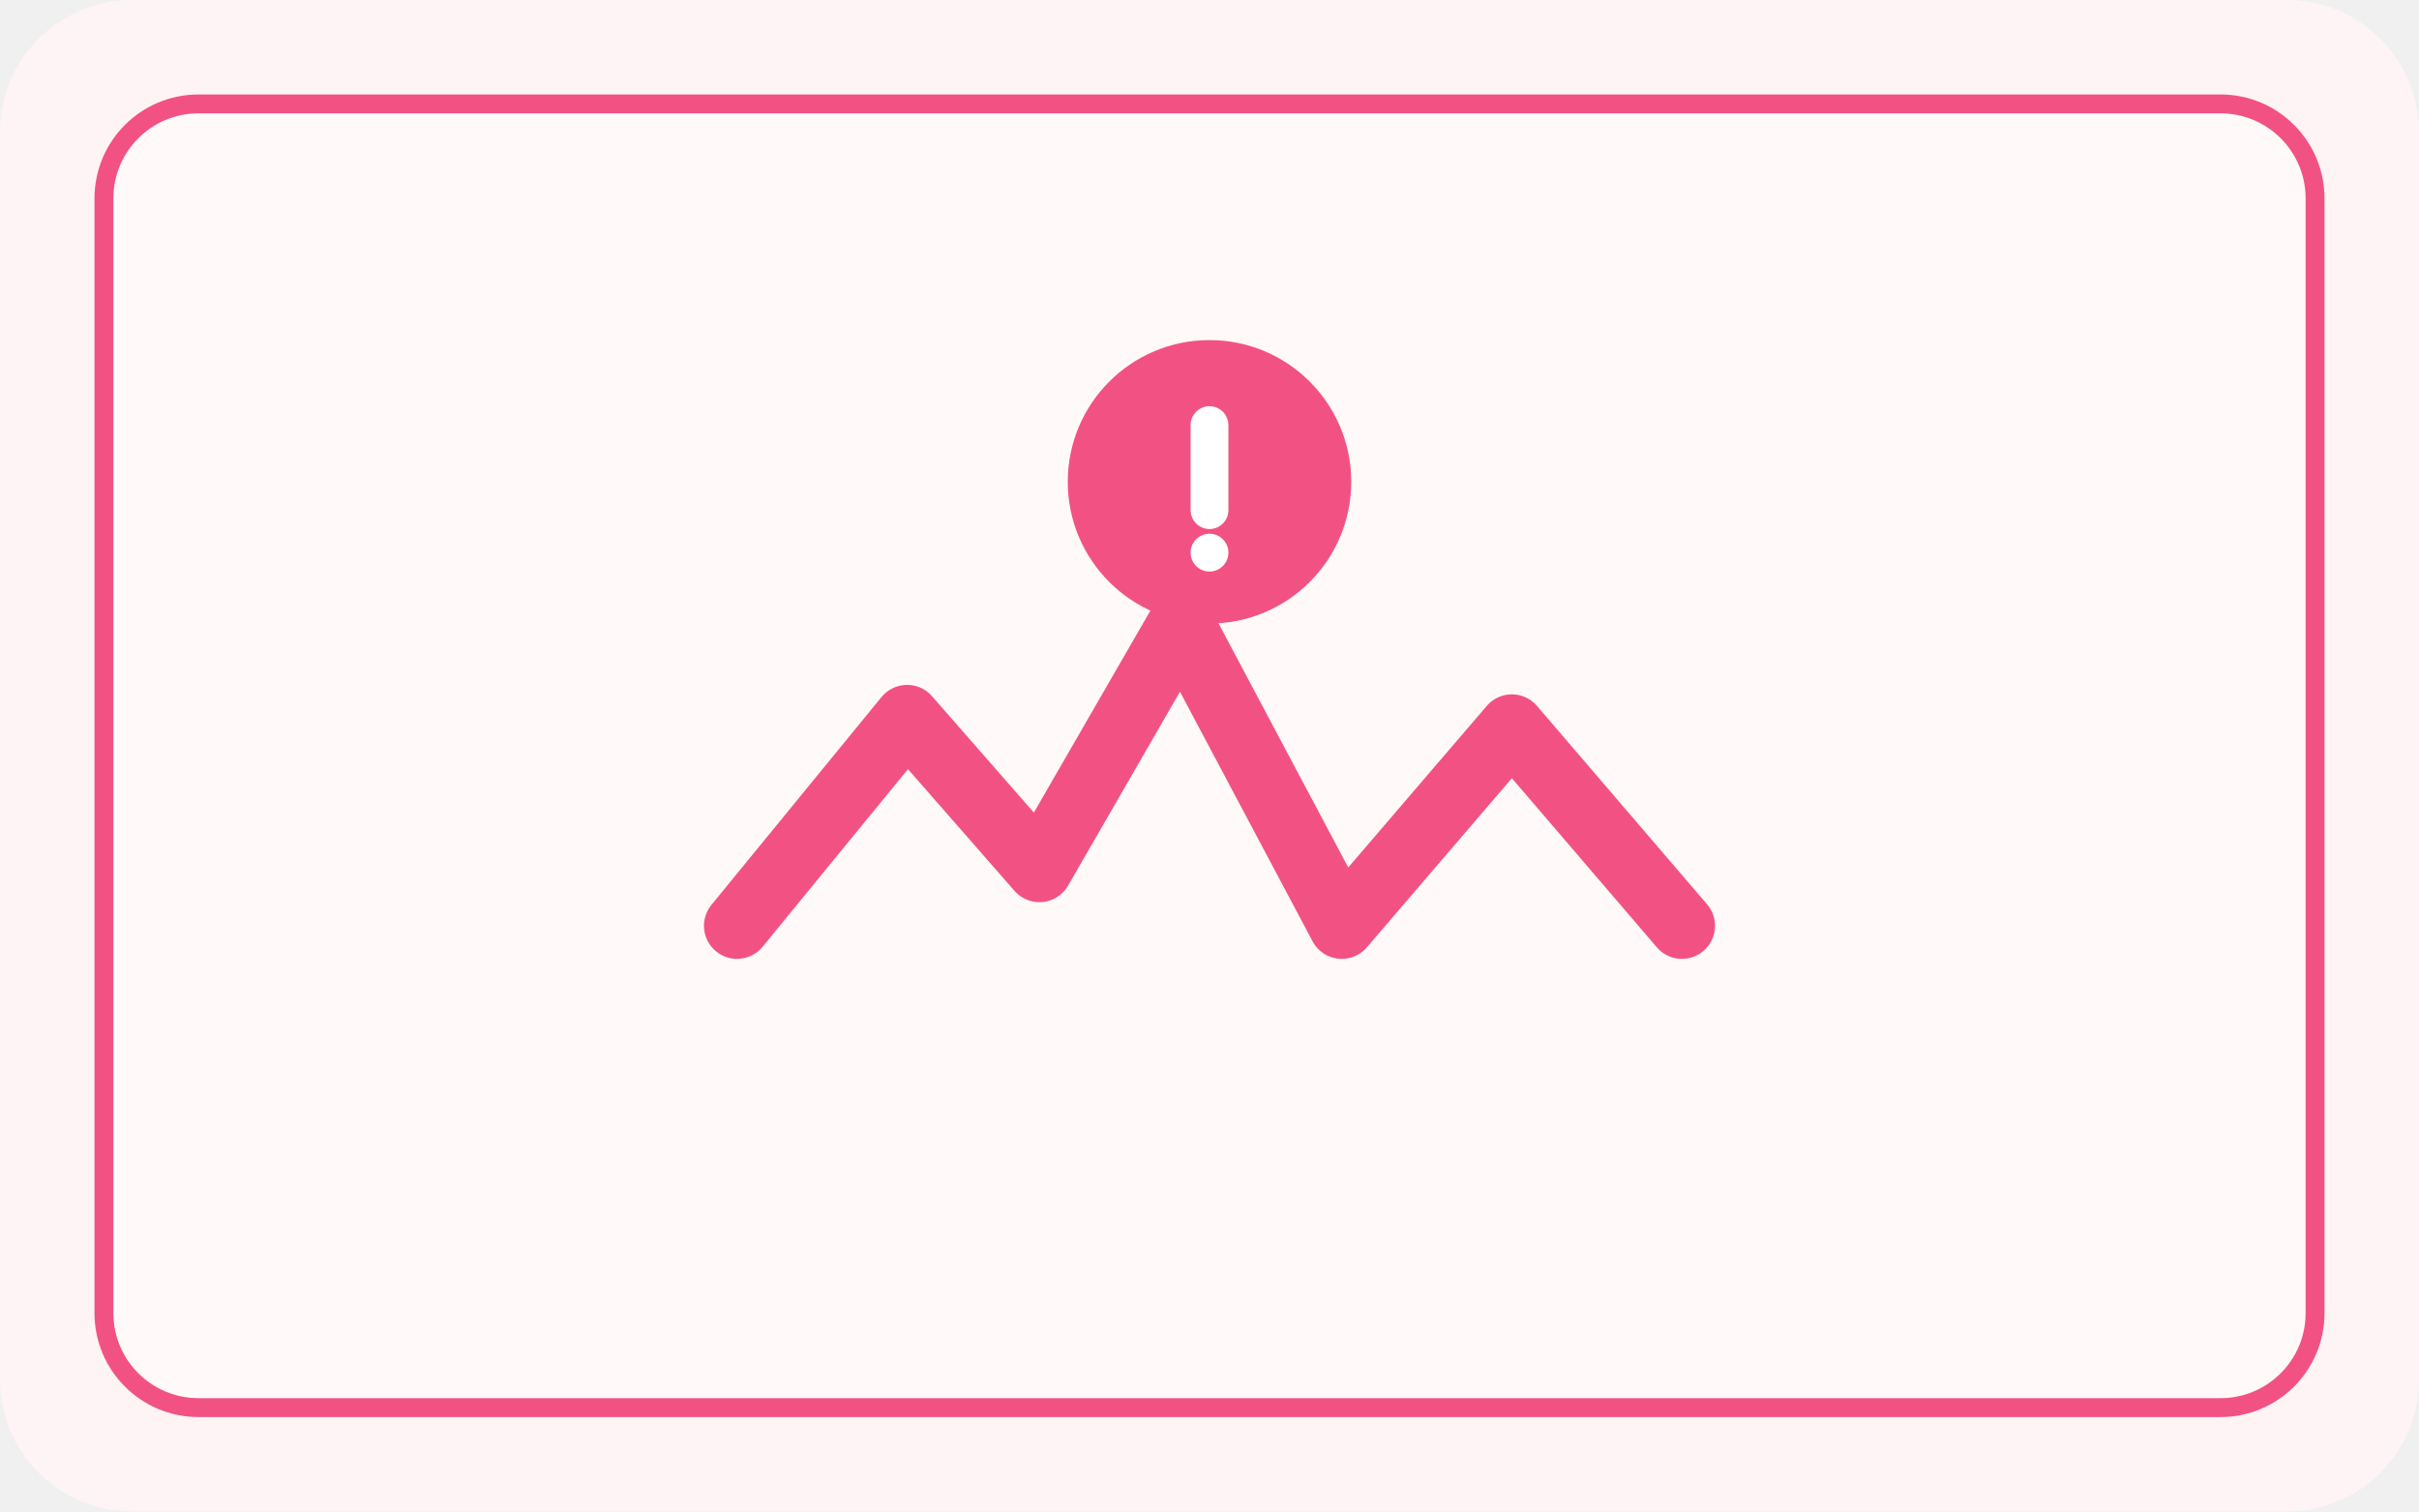
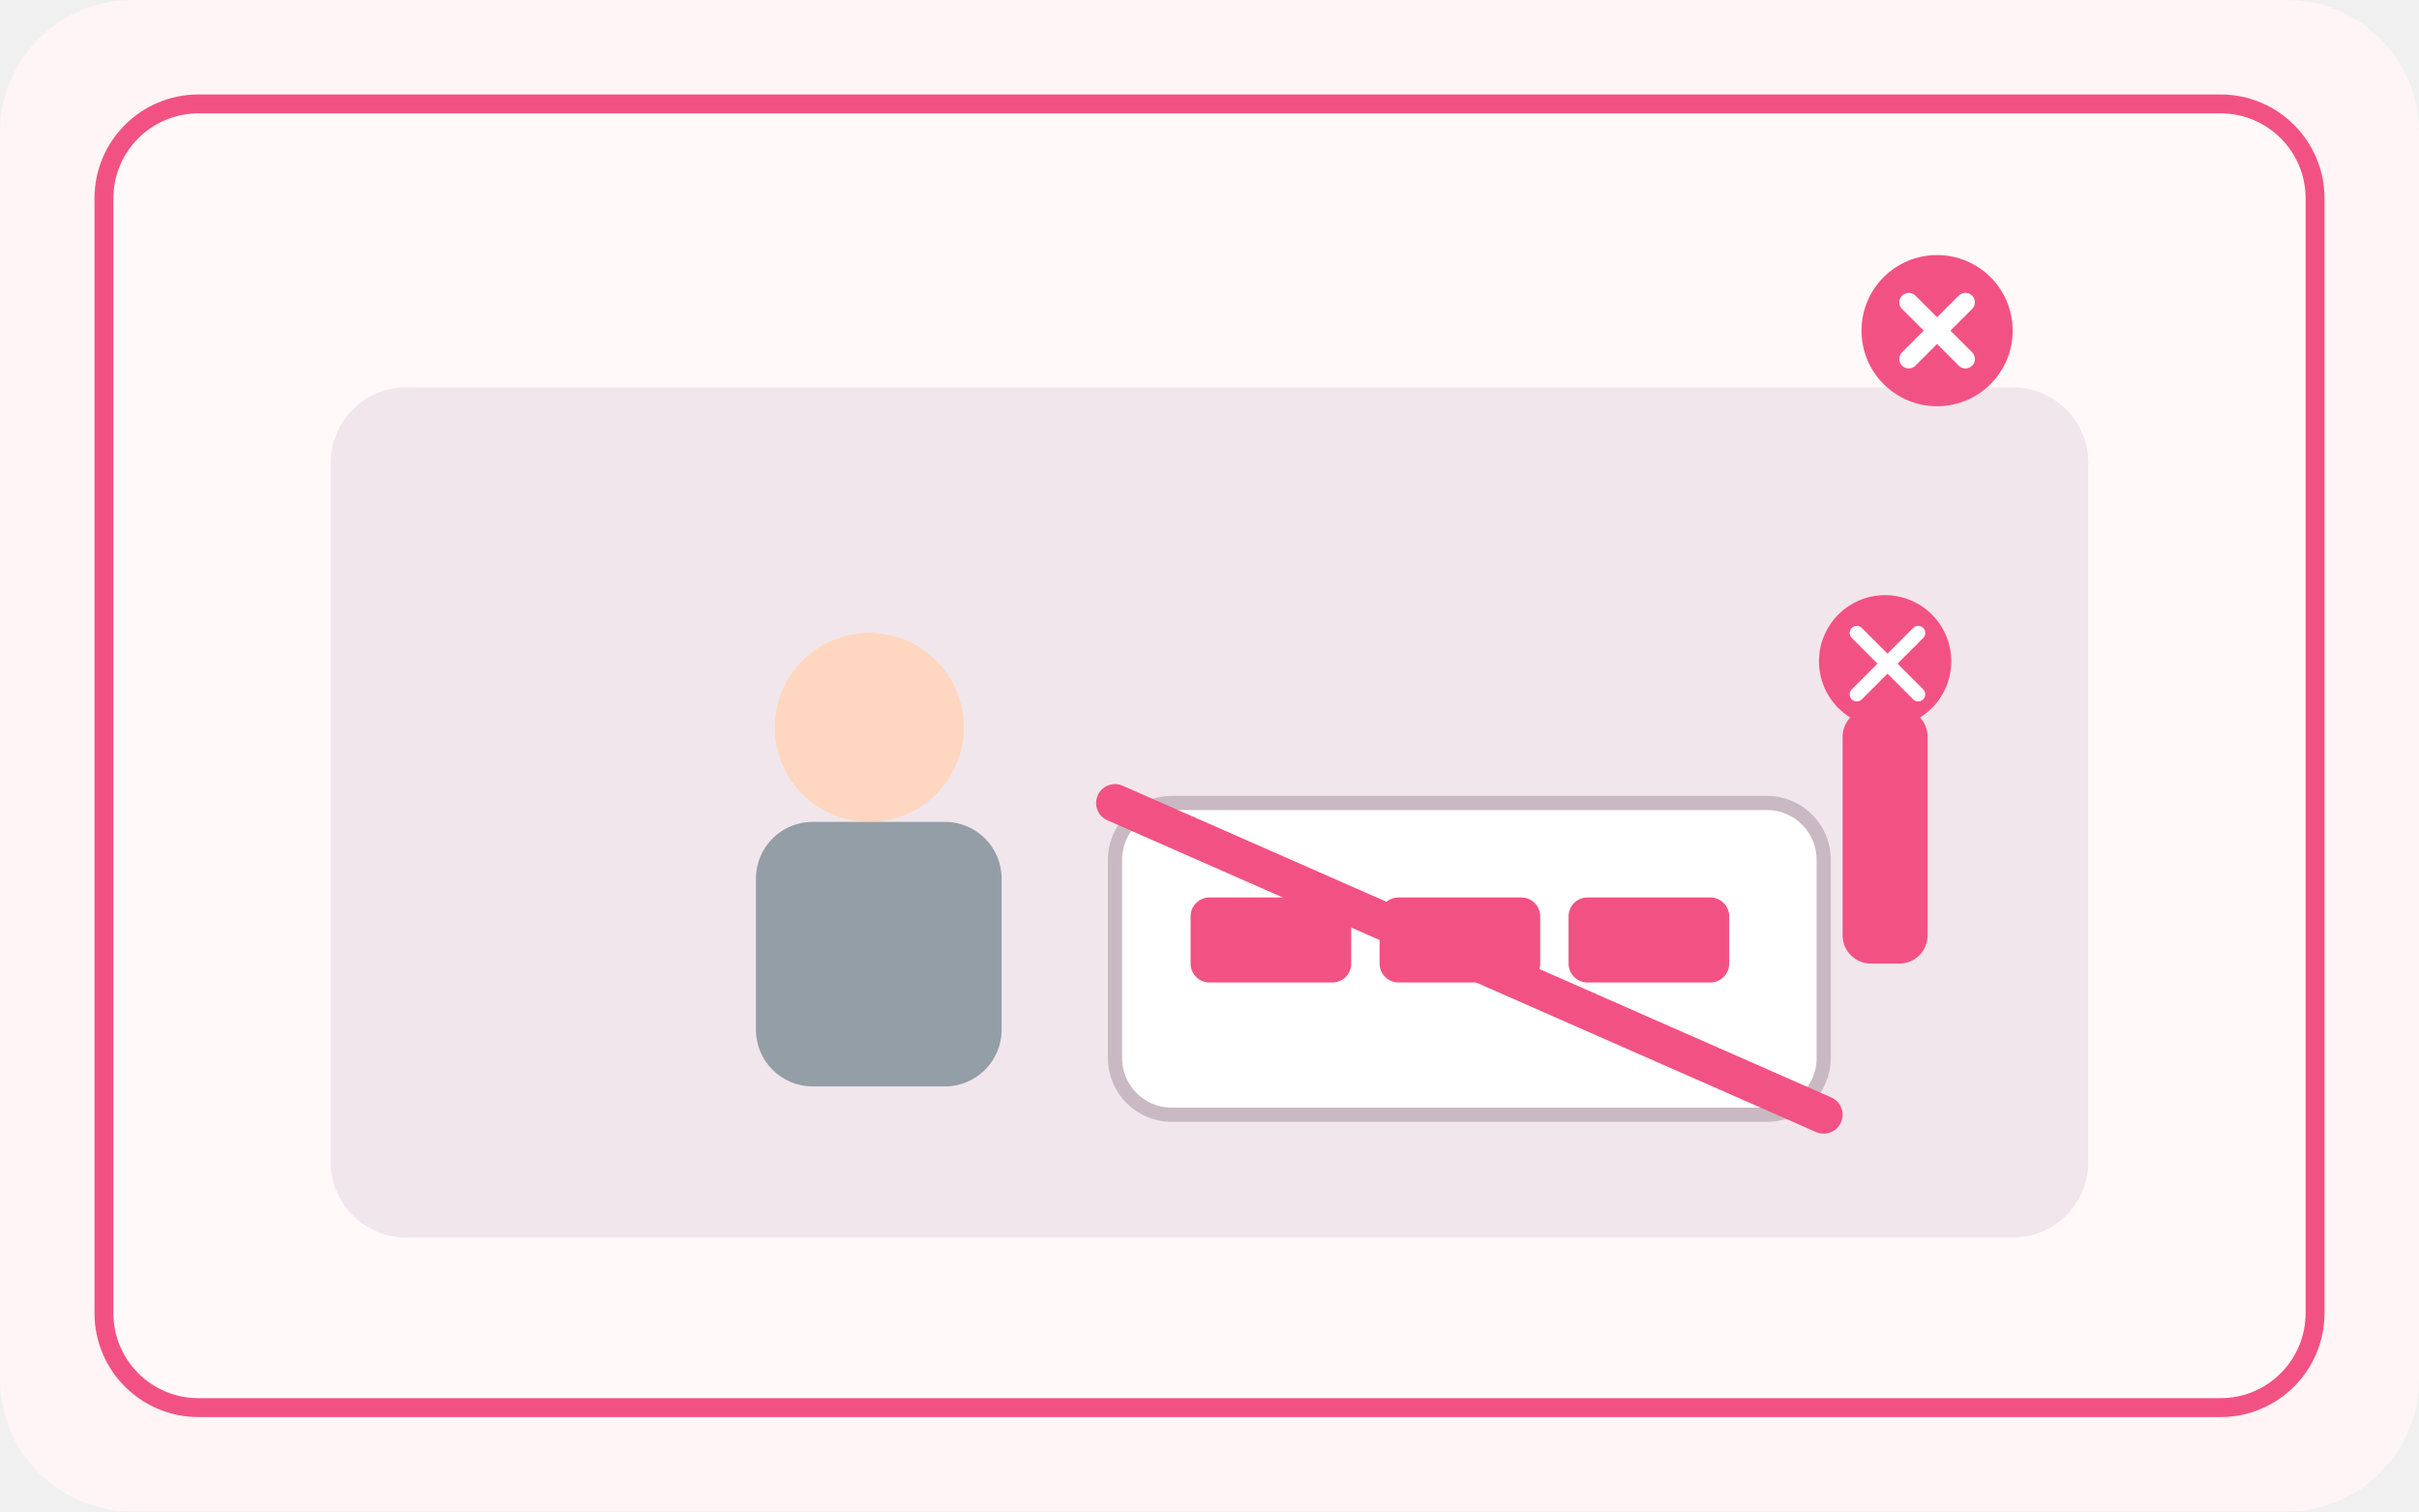
<svg xmlns="http://www.w3.org/2000/svg" width="512" height="320" viewBox="0 0 512 320" fill="none">
-   <rect width="512" height="320" rx="28" fill="#FFF4F5" />
+   <rect width="512" height="320" rx="28" fill="#FFF4F6" />
  <rect x="22" y="22" width="468" height="276" rx="20" fill="#FFF9FA" stroke="#F25283" stroke-width="4" />
-   <path d="M156 196L192 152L220 184L250 132L284 196L320 154L356 196" stroke="#F25283" stroke-width="14" stroke-linecap="round" stroke-linejoin="round" />
-   <circle cx="256" cy="102" r="30" fill="#F25283" />
-   <path d="M256 90V108" stroke="white" stroke-width="8" stroke-linecap="round" />
-   <circle cx="256" cy="117" r="4" fill="white" />
+   <rect x="70" y="82" width="372" height="180" rx="16" fill="#F1E6EB" />
+   <circle cx="184" cy="154" r="20" fill="#FFD6BF" />
+   <rect x="160" y="174" width="52" height="56" rx="12" fill="#939EA7" />
+   <rect x="236" y="170" width="150" height="66" rx="12" fill="#FFFFFF" stroke="#C9B9C2" stroke-width="3" />
+   <rect x="252" y="190" width="34" height="18" rx="4" fill="#F25283" />
+   <rect x="292" y="190" width="34" height="18" rx="4" fill="#F25283" />
+   <rect x="332" y="190" width="34" height="18" rx="4" fill="#F25283" />
+   <rect x="390" y="150" width="18" height="54" rx="6" fill="#F25283" />
+   <circle cx="399" cy="140" r="14" fill="#F25283" />
+   <path d="M393 134L406 147" stroke="white" stroke-width="3" stroke-linecap="round" />
+   <path d="M406 134L393 147" stroke="white" stroke-width="3" stroke-linecap="round" />
+   <path d="M236 170L386 236" stroke="#F25283" stroke-width="8" stroke-linecap="round" />
+   <circle cx="410" cy="70" r="16" fill="#F25283" />
+   <path d="M404 64L416 76" stroke="white" stroke-width="4" stroke-linecap="round" />
+   <path d="M416 64L404 76" stroke="white" stroke-width="4" stroke-linecap="round" />
</svg>
